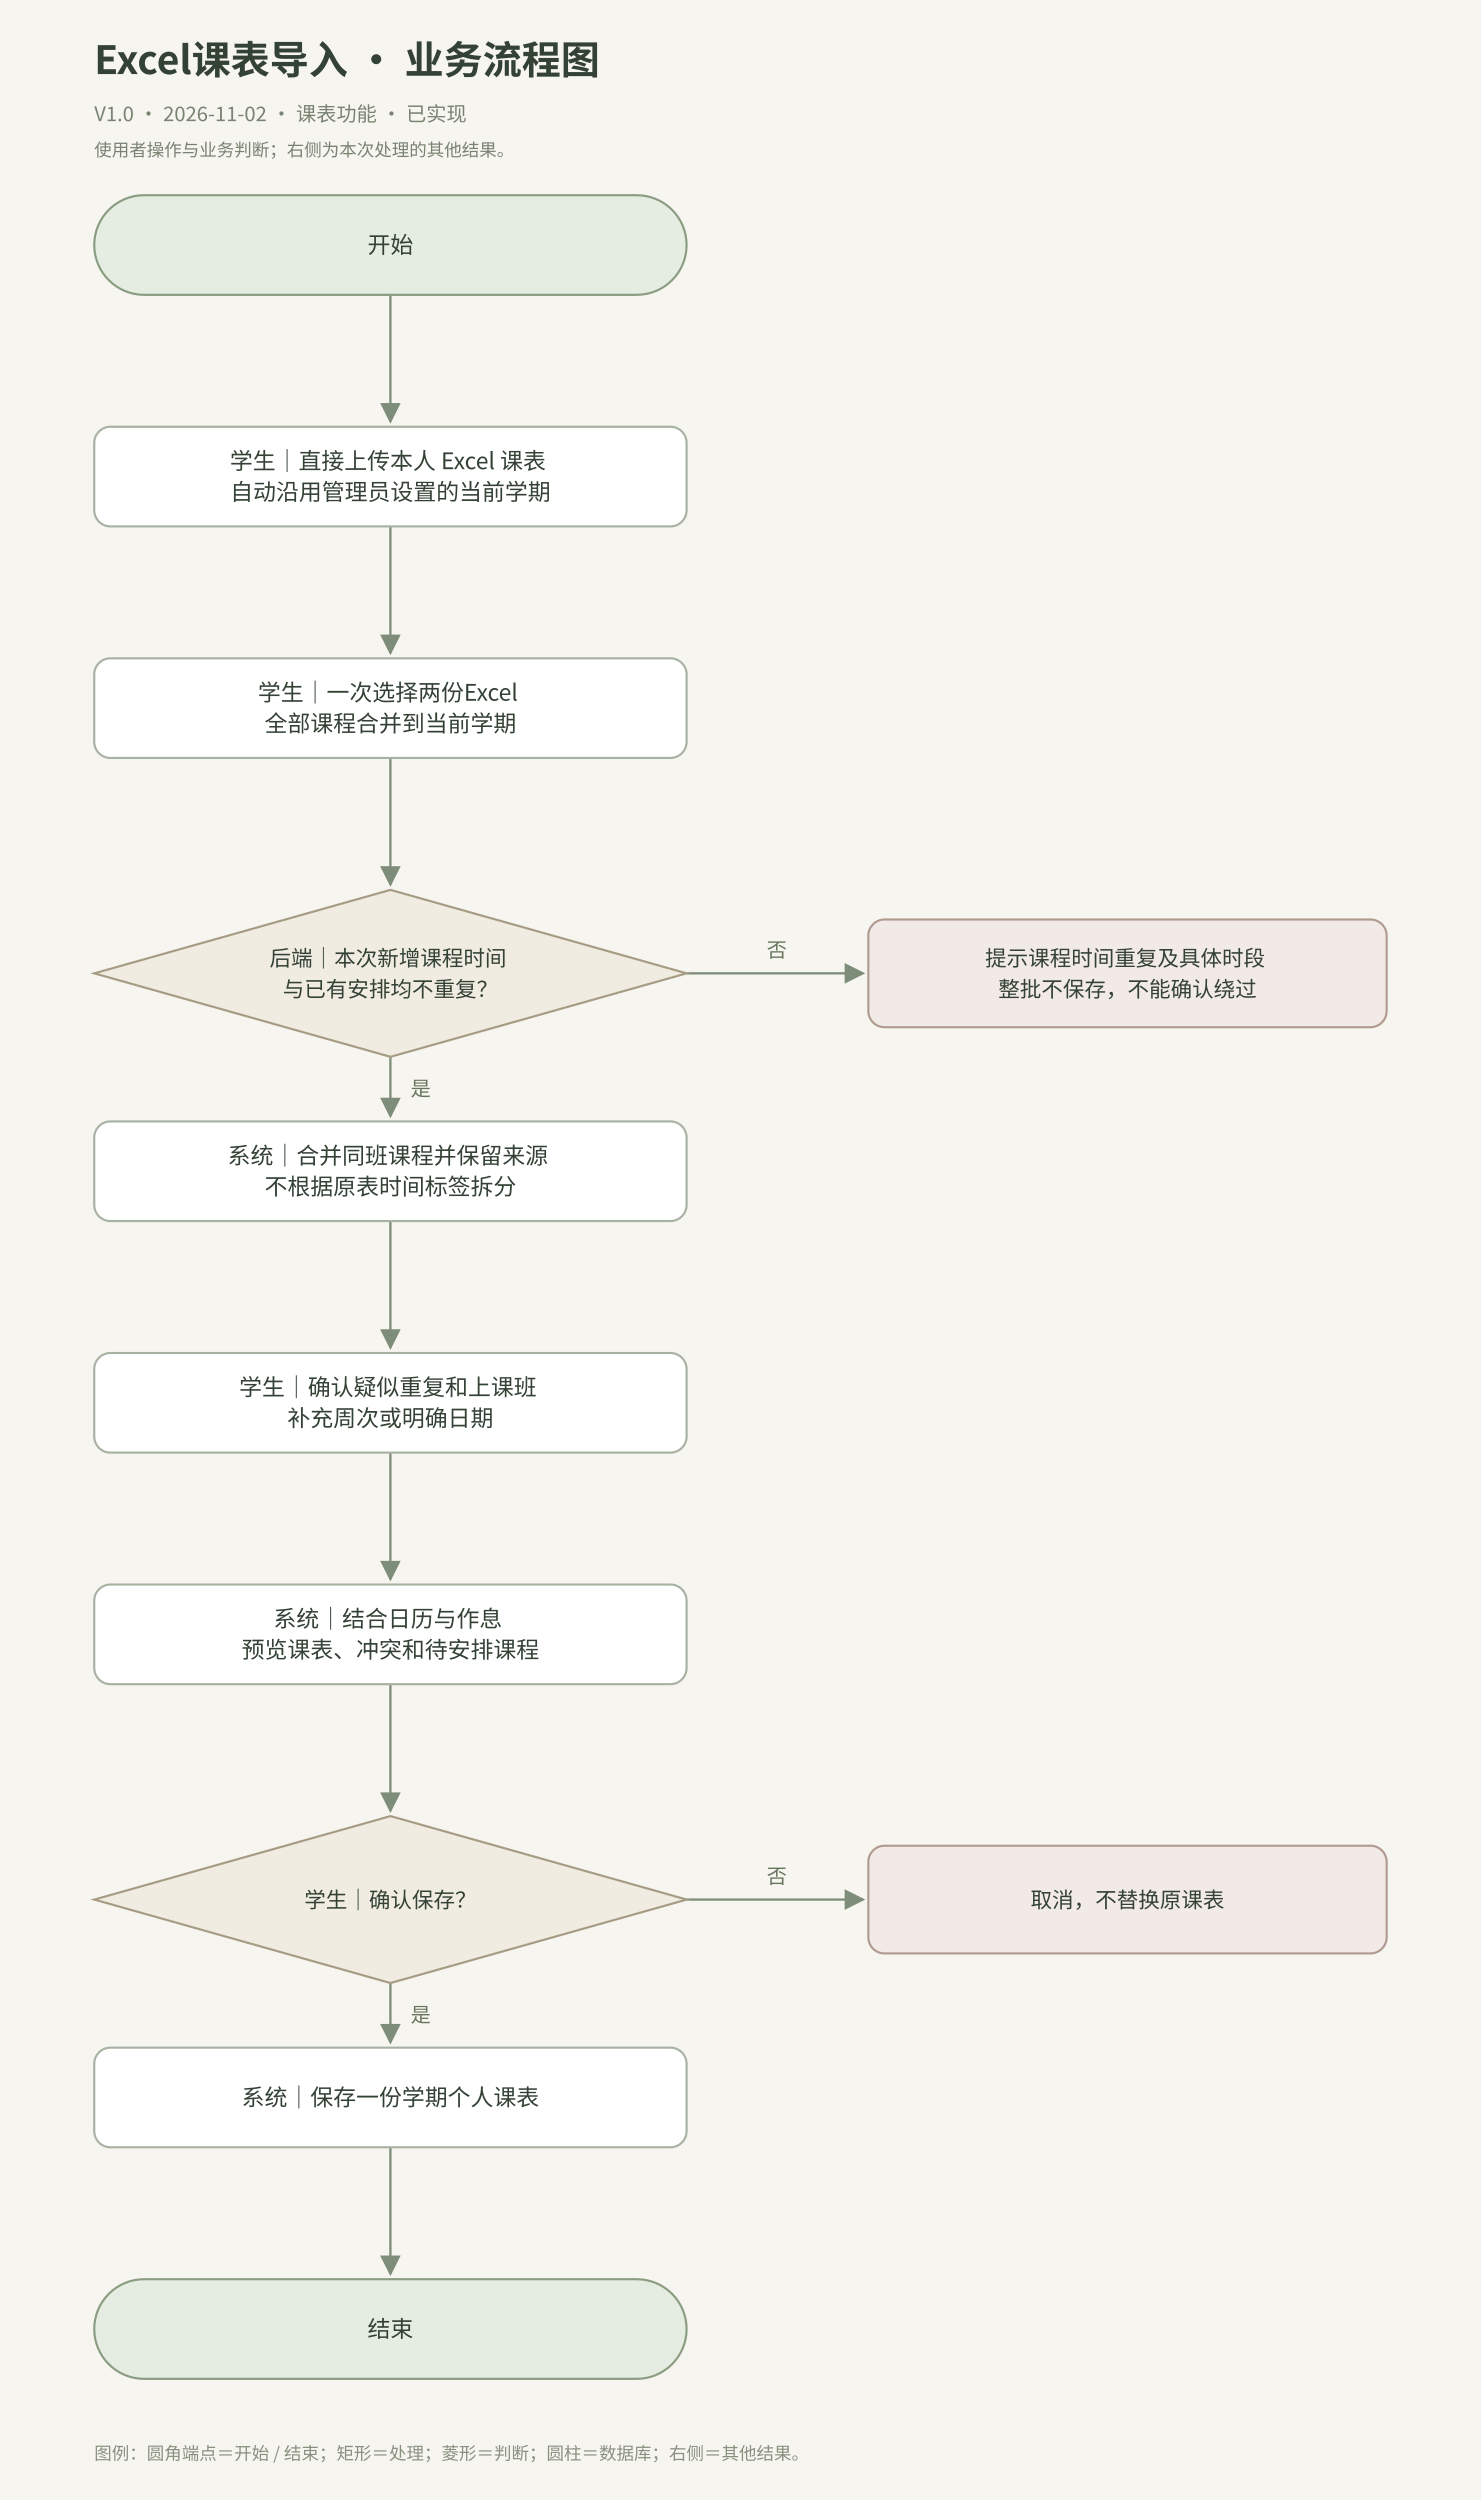
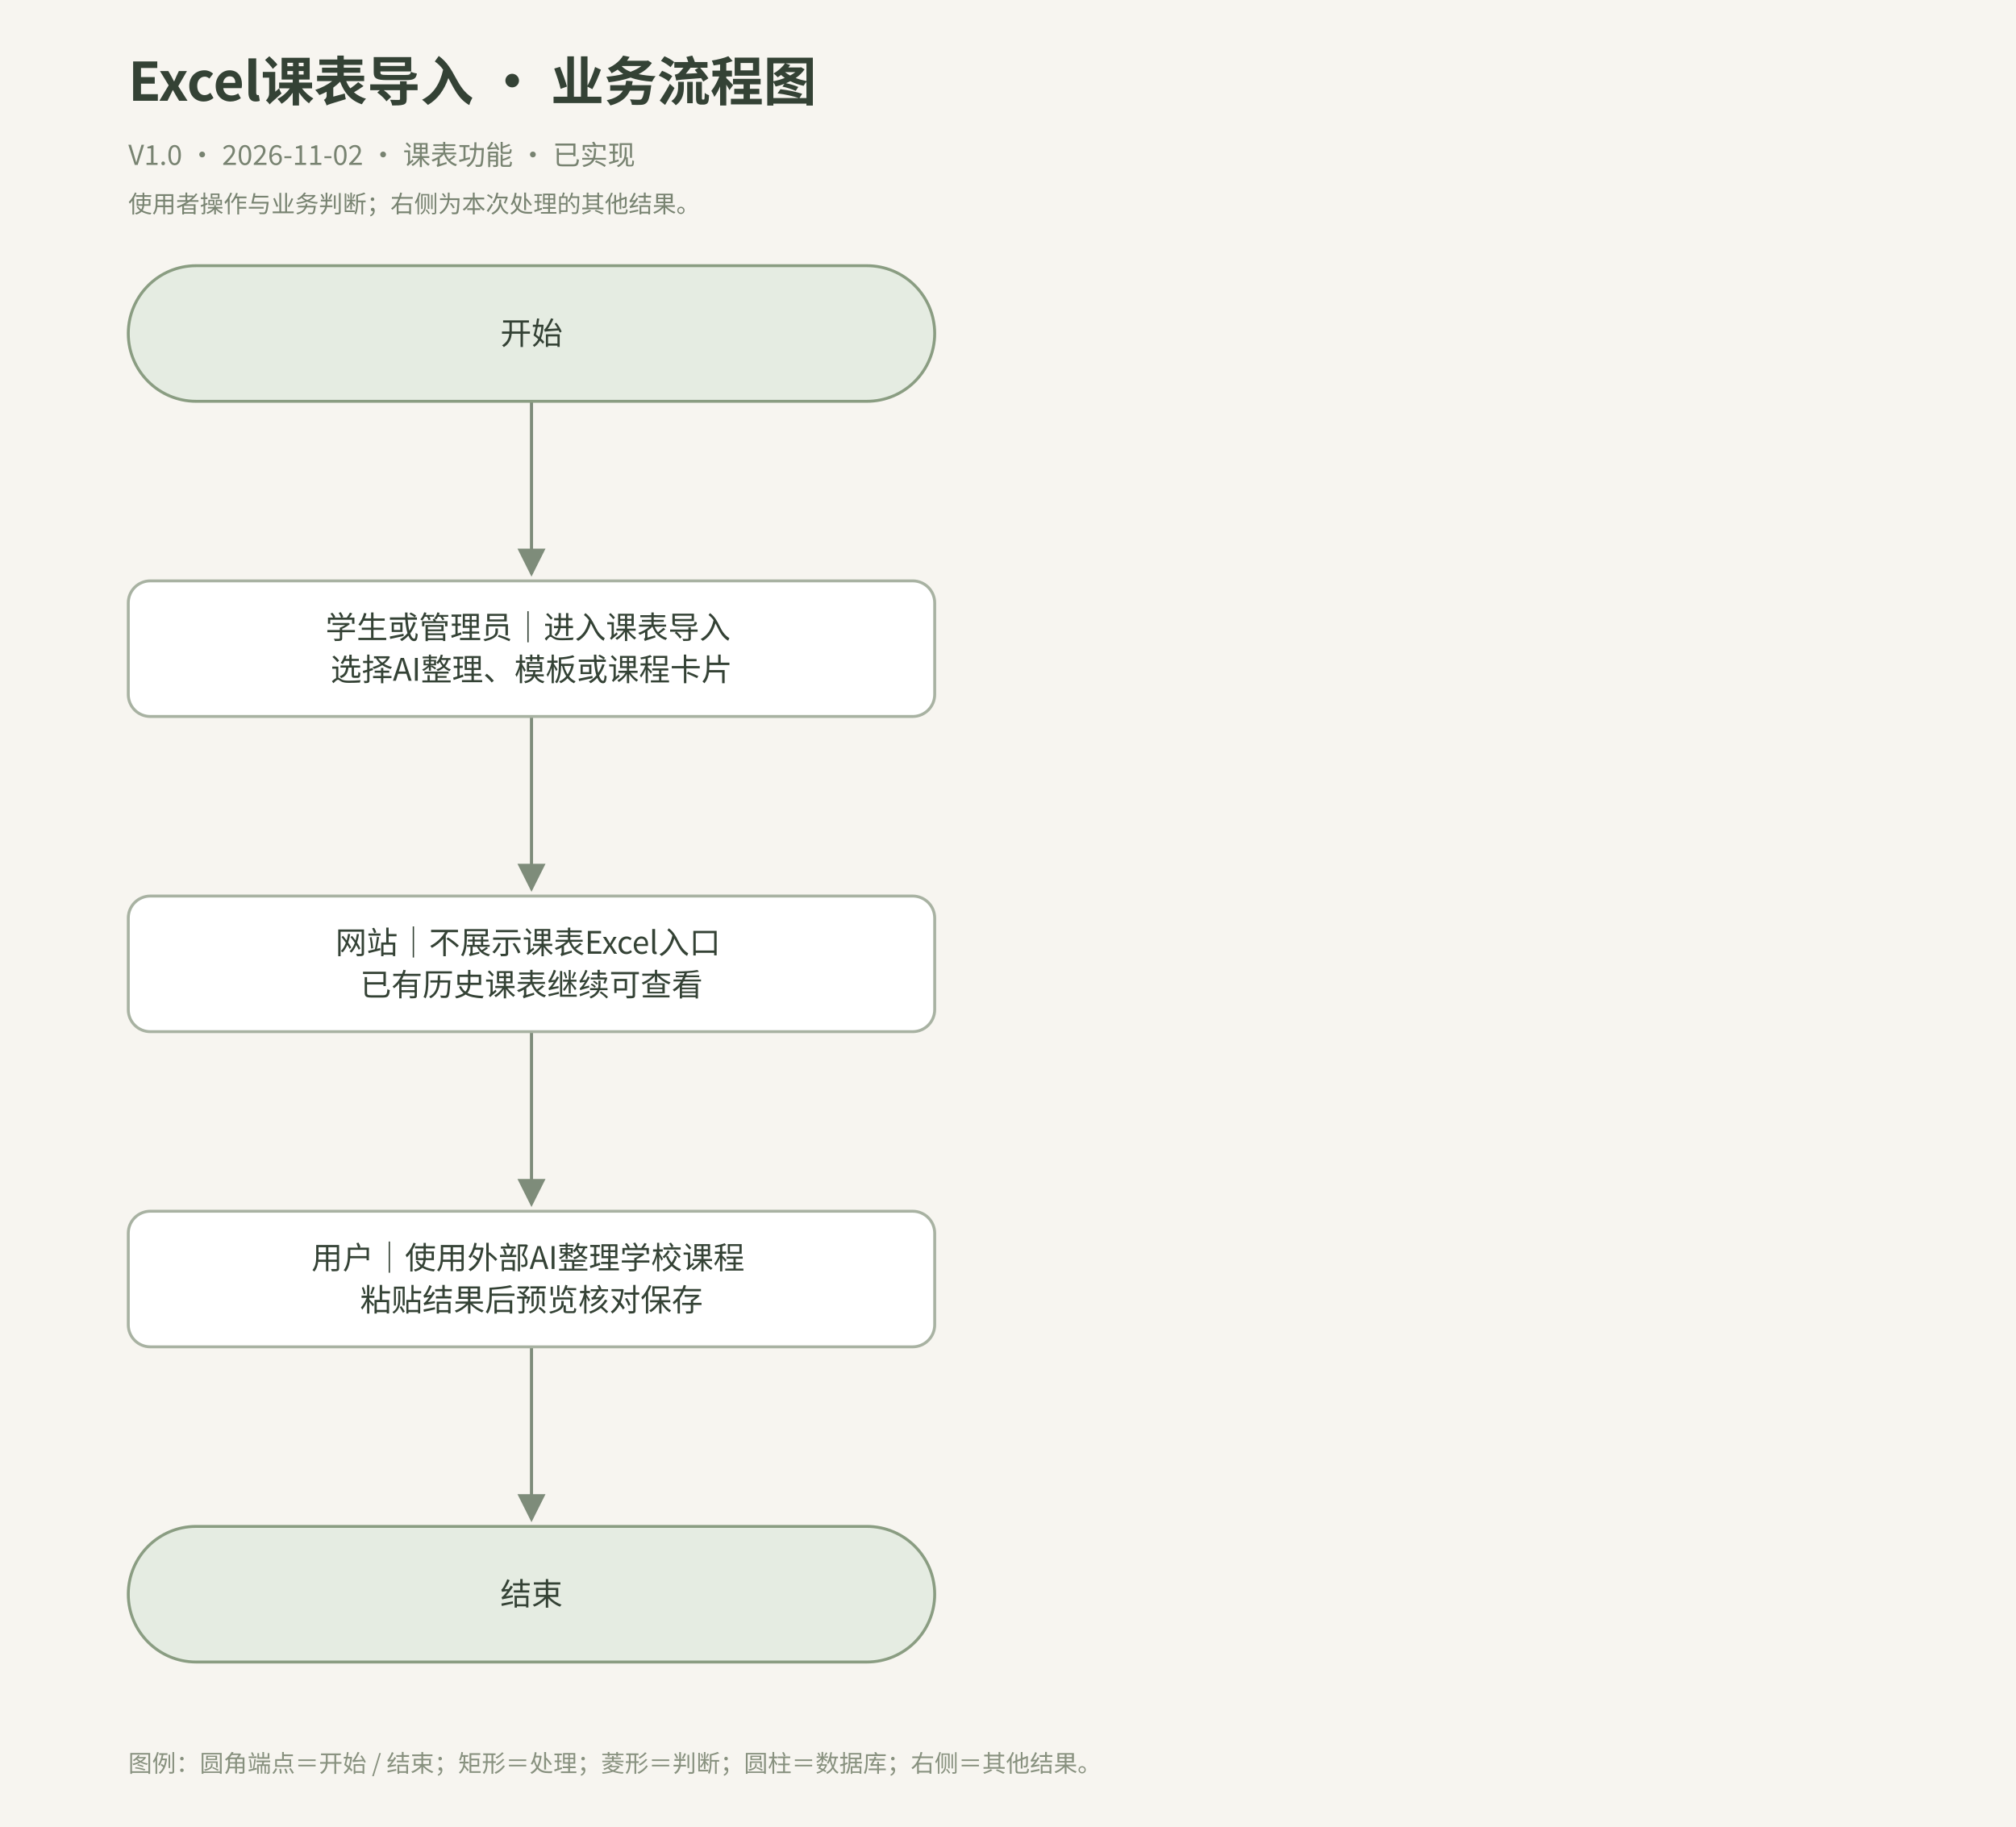
- <svg xmlns="http://www.w3.org/2000/svg" width="1100" height="1857" viewBox="0 0 1100 1857" role="img" aria-labelledby="title desc">
+ <svg xmlns="http://www.w3.org/2000/svg" width="1100" height="997" viewBox="0 0 1100 997" role="img" aria-labelledby="title desc">
  <defs>
    <marker id="arrow" markerWidth="9" markerHeight="9" refX="8" refY="4.5" orient="auto" markerUnits="strokeWidth">
      <path d="M0 0 L9 4.5 L0 9 Z" fill="#7E8C7A" />
    </marker>
  </defs>
-   <rect width="1100" height="1857" fill="#F7F5F0" />
+   <rect width="1100" height="997" fill="#F7F5F0" />
  <g font-family="'Microsoft YaHei','PingFang SC','Noto Sans CJK SC',sans-serif" fill="#344235">
    <text x="70" y="55" font-size="29" font-weight="700">Excel课表导入 · 业务流程图</text>
    <text x="70" y="90" font-size="15" fill="#788371">V1.0 · 2026-11-02 · 课表功能 · 已实现</text>
    <text x="70" y="116" font-size="13" fill="#788371">使用者操作与业务判断；右侧为本次处理的其他结果。</text>
    <path d="M290.0 219 L290.0 313" stroke="#7E8C7A" stroke-width="1.7" fill="none" marker-end="url(#arrow)" />
    <path d="M290.0 391 L290.0 485" stroke="#7E8C7A" stroke-width="1.7" fill="none" marker-end="url(#arrow)" />
    <path d="M290.0 563 L290.0 657" stroke="#7E8C7A" stroke-width="1.7" fill="none" marker-end="url(#arrow)" />
-     <path d="M510 723.0 L641 723.0" stroke="#7E8C7A" stroke-width="1.7" fill="none" marker-end="url(#arrow)" />
-     <text x="569.5" y="711.0" font-size="15" fill="#66765D">否</text>
-     <path d="M290.0 785 L290.0 829" stroke="#7E8C7A" stroke-width="1.7" fill="none" marker-end="url(#arrow)" />
-     <text x="305.0" y="814.0" font-size="15" fill="#66765D">是</text>
-     <path d="M290.0 907 L290.0 1001" stroke="#7E8C7A" stroke-width="1.7" fill="none" marker-end="url(#arrow)" />
-     <path d="M290.0 1079 L290.0 1173" stroke="#7E8C7A" stroke-width="1.7" fill="none" marker-end="url(#arrow)" />
-     <path d="M290.0 1251 L290.0 1345" stroke="#7E8C7A" stroke-width="1.7" fill="none" marker-end="url(#arrow)" />
-     <path d="M510 1411.0 L641 1411.0" stroke="#7E8C7A" stroke-width="1.7" fill="none" marker-end="url(#arrow)" />
-     <text x="569.5" y="1399.0" font-size="15" fill="#66765D">否</text>
-     <path d="M290.0 1473 L290.0 1517" stroke="#7E8C7A" stroke-width="1.7" fill="none" marker-end="url(#arrow)" />
-     <text x="305.0" y="1502.0" font-size="15" fill="#66765D">是</text>
-     <path d="M290.0 1595 L290.0 1689" stroke="#7E8C7A" stroke-width="1.7" fill="none" marker-end="url(#arrow)" />
+     <path d="M290.0 735 L290.0 829" stroke="#7E8C7A" stroke-width="1.7" fill="none" marker-end="url(#arrow)" />
    <rect x="70" y="145" width="440" height="74" rx="37.0" fill="#E5ECE2" stroke="#8A9D82" stroke-width="1.6" />
    <text text-anchor="middle" font-size="17">
      <tspan x="290.0" y="188.0">开始</tspan>
    </text>
    <rect x="70" y="317" width="440" height="74" rx="12" fill="#FFFFFF" stroke="#A8B2A2" stroke-width="1.6" />
    <text text-anchor="middle" font-size="17">
-       <tspan x="290.0" y="348.5">学生｜直接上传本人 Excel 课表</tspan>
-       <tspan x="290.0" y="371.5">自动沿用管理员设置的当前学期</tspan>
+       <tspan x="290.0" y="348.5">学生或管理员｜进入课表导入</tspan>
+       <tspan x="290.0" y="371.5">选择AI整理、模板或课程卡片</tspan>
    </text>
    <rect x="70" y="489" width="440" height="74" rx="12" fill="#FFFFFF" stroke="#A8B2A2" stroke-width="1.6" />
    <text text-anchor="middle" font-size="17">
-       <tspan x="290.0" y="520.5">学生｜一次选择两份Excel</tspan>
-       <tspan x="290.0" y="543.5">全部课程合并到当前学期</tspan>
+       <tspan x="290.0" y="520.5">网站｜不展示课表Excel入口</tspan>
+       <tspan x="290.0" y="543.5">已有历史课表继续可查看</tspan>
    </text>
-     <polygon points="290.0,661 510,723.0 290.0,785 70,723.0" fill="#F0ECE2" stroke="#A69B83" stroke-width="1.6" />
-     <text text-anchor="middle" font-size="16">
-       <tspan x="290.0" y="717.5">后端｜本次新增课程时间</tspan>
-       <tspan x="290.0" y="740.5">与已有安排均不重复？</tspan>
+     <rect x="70" y="661" width="440" height="74" rx="12" fill="#FFFFFF" stroke="#A8B2A2" stroke-width="1.6" />
+     <text text-anchor="middle" font-size="17">
+       <tspan x="290.0" y="692.5">用户｜使用外部AI整理学校课程</tspan>
+       <tspan x="290.0" y="715.5">粘贴结果后预览核对保存</tspan>
    </text>
-     <rect x="645" y="683.0" width="385" height="80" rx="12" fill="#F2EAE6" stroke="#B09B91" stroke-width="1.6" />
-     <text text-anchor="middle" font-size="16">
-       <tspan x="837.5" y="717.5">提示课程时间重复及具体时段</tspan>
-       <tspan x="837.5" y="740.5">整批不保存，不能确认绕过</tspan>
+     <rect x="70" y="833" width="440" height="74" rx="37.0" fill="#E5ECE2" stroke="#8A9D82" stroke-width="1.6" />
+     <text text-anchor="middle" font-size="17">
+       <tspan x="290.0" y="876.0">结束</tspan>
    </text>
-     <rect x="70" y="833" width="440" height="74" rx="12" fill="#FFFFFF" stroke="#A8B2A2" stroke-width="1.6" />
-     <text text-anchor="middle" font-size="17">
-       <tspan x="290.0" y="864.5">系统｜合并同班课程并保留来源</tspan>
-       <tspan x="290.0" y="887.5">不根据原表时间标签拆分</tspan>
-     </text>
-     <rect x="70" y="1005" width="440" height="74" rx="12" fill="#FFFFFF" stroke="#A8B2A2" stroke-width="1.6" />
-     <text text-anchor="middle" font-size="17">
-       <tspan x="290.0" y="1036.5">学生｜确认疑似重复和上课班</tspan>
-       <tspan x="290.0" y="1059.5">补充周次或明确日期</tspan>
-     </text>
-     <rect x="70" y="1177" width="440" height="74" rx="12" fill="#FFFFFF" stroke="#A8B2A2" stroke-width="1.6" />
-     <text text-anchor="middle" font-size="17">
-       <tspan x="290.0" y="1208.5">系统｜结合日历与作息</tspan>
-       <tspan x="290.0" y="1231.5">预览课表、冲突和待安排课程</tspan>
-     </text>
-     <polygon points="290.0,1349 510,1411.0 290.0,1473 70,1411.0" fill="#F0ECE2" stroke="#A69B83" stroke-width="1.6" />
-     <text text-anchor="middle" font-size="16">
-       <tspan x="290.0" y="1417.0">学生｜确认保存？</tspan>
-     </text>
-     <rect x="645" y="1371.0" width="385" height="80" rx="12" fill="#F2EAE6" stroke="#B09B91" stroke-width="1.6" />
-     <text text-anchor="middle" font-size="16">
-       <tspan x="837.5" y="1417.0">取消，不替换原课表</tspan>
-     </text>
-     <rect x="70" y="1521" width="440" height="74" rx="12" fill="#FFFFFF" stroke="#A8B2A2" stroke-width="1.6" />
-     <text text-anchor="middle" font-size="17">
-       <tspan x="290.0" y="1564.0">系统｜保存一份学期个人课表</tspan>
-     </text>
-     <rect x="70" y="1693" width="440" height="74" rx="37.0" fill="#E5ECE2" stroke="#8A9D82" stroke-width="1.6" />
-     <text text-anchor="middle" font-size="17">
-       <tspan x="290.0" y="1736.0">结束</tspan>
-     </text>
-     <text x="70" y="1827" font-size="13" fill="#88917F">图例：圆角端点＝开始 / 结束；矩形＝处理；菱形＝判断；圆柱＝数据库；右侧＝其他结果。</text>
+     <text x="70" y="967" font-size="13" fill="#88917F">图例：圆角端点＝开始 / 结束；矩形＝处理；菱形＝判断；圆柱＝数据库；右侧＝其他结果。</text>
  </g>
</svg>
